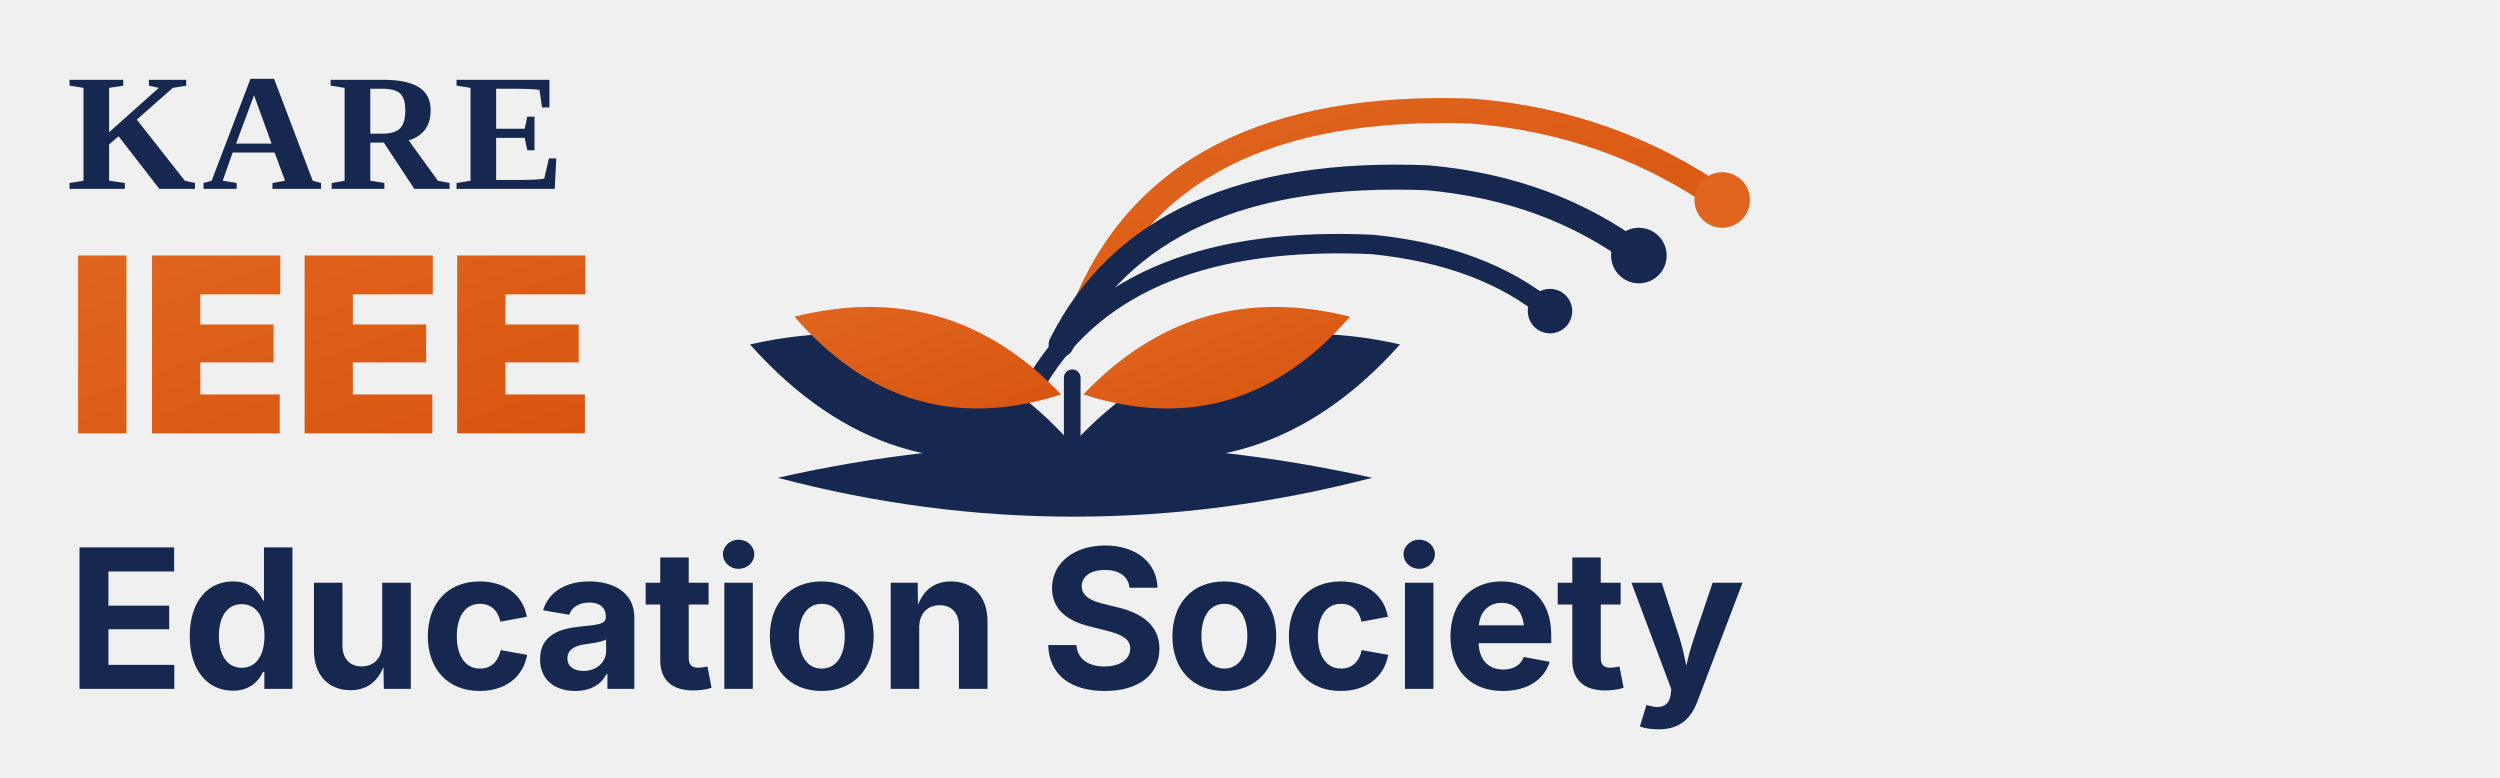
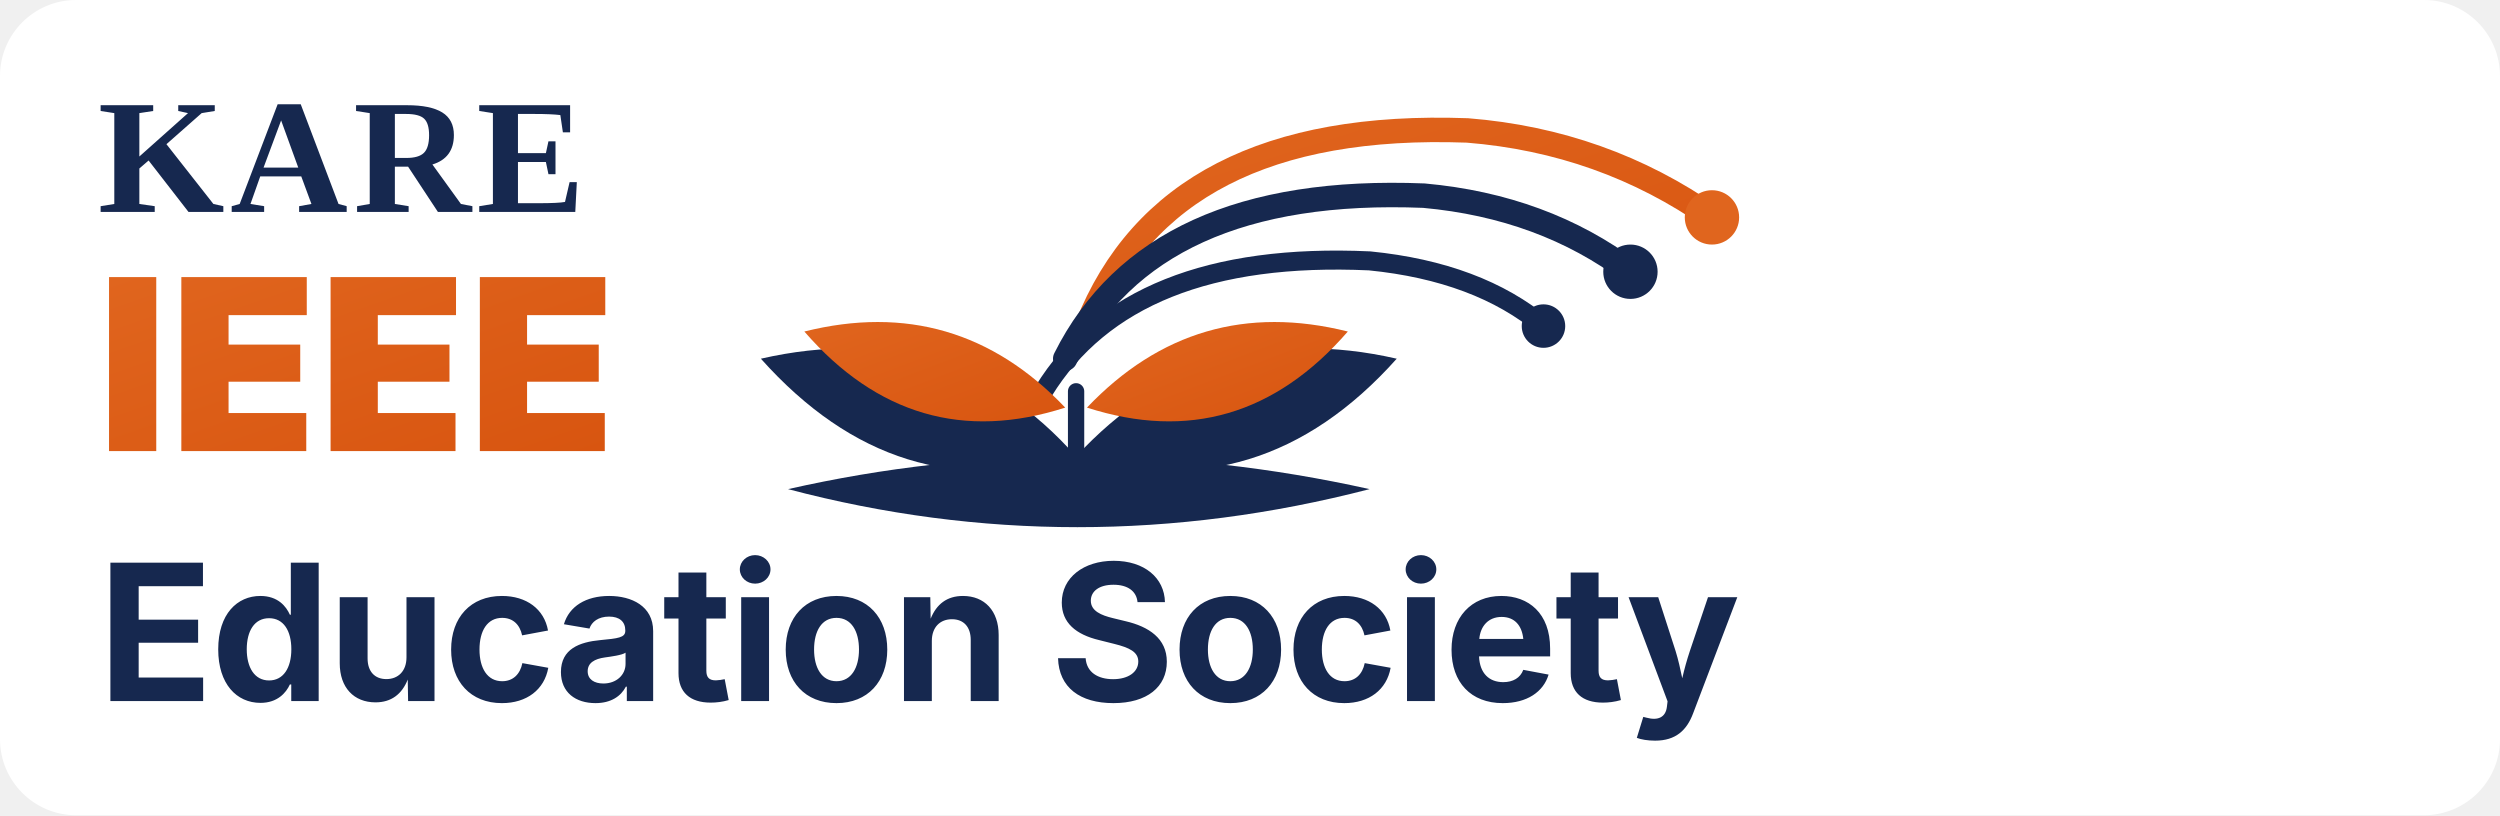
- <svg xmlns="http://www.w3.org/2000/svg" viewBox="0 0 450 140" width="100%" height="100%">
+ <svg xmlns="http://www.w3.org/2000/svg" viewBox="0 0 460 150" width="100%" height="100%">
  <defs>
    <style>
      .logo-serif {
        font-family: 'Times New Roman', Times, Georgia, serif;
        font-weight: 700;
      }
      .logo-sans-heavy {
        font-family: 'Arial Black', 'Inter', 'Segoe UI', sans-serif;
        font-weight: 900;
      }
      .logo-sans-bold {
        font-family: 'Segoe UI', 'Inter', Arial, sans-serif;
        font-weight: 700;
      }
    </style>
    <linearGradient id="ieeeOrange" x1="0%" y1="0%" x2="100%" y2="100%">
      <stop offset="0%" stop-color="#E0651E" />
      <stop offset="100%" stop-color="#D85510" />
    </linearGradient>
  </defs>
-   <text x="12" y="34" class="logo-serif" font-size="30" fill="#16284F" letter-spacing="1">KARE</text>
-   <text x="12" y="78" class="logo-sans-heavy" font-size="44" fill="url(#ieeeOrange)" letter-spacing="0.5">IEEE</text>
-   <text x="12" y="124" class="logo-sans-bold" font-size="35" fill="#16284F" letter-spacing="-0.5">Education Society</text>
-   <g transform="translate(155, 6)">
+   <rect x="0" y="0" width="460" height="150" rx="14" fill="#FFFFFF" />
+   <text x="18" y="39" class="logo-serif" font-size="30" fill="#16284F" letter-spacing="1">KARE</text>
+   <text x="18" y="83" class="logo-sans-heavy" font-size="44" fill="url(#ieeeOrange)" letter-spacing="0.5">IEEE</text>
+   <text x="18" y="129" class="logo-sans-bold" font-size="35" fill="#16284F" letter-spacing="-0.5">Education Society</text>
+   <g transform="translate(160, 10)">
    <path d="M 40 50 Q 55 12 110 14 Q 135 16 155 30" fill="none" stroke="url(#ieeeOrange)" stroke-width="4.5" stroke-linecap="round" />
    <circle cx="155" cy="30" r="5" fill="#E0651E" />
    <path d="M 36 56 Q 52 24 102 26 Q 124 28 140 40" fill="none" stroke="#16284F" stroke-width="4.5" stroke-linecap="round" />
    <circle cx="140" cy="40" r="5" fill="#16284F" />
    <path d="M 32 62 Q 48 36 92 38 Q 112 40 124 50" fill="none" stroke="#16284F" stroke-width="3.5" stroke-linecap="round" />
    <circle cx="124" cy="50" r="4" fill="#16284F" />
    <path d="M -15 80 Q 38 94 92 80 Q 38 68 -15 80 Z" fill="#16284F" />
    <path d="M 38 74 Q 15 48 -20 56 Q 5 84 38 74 Z" fill="#16284F" />
    <path d="M 36 65 Q 16 44 -12 51 Q 8 74 36 65 Z" fill="url(#ieeeOrange)" />
    <path d="M 38 74 Q 62 48 97 56 Q 72 84 38 74 Z" fill="#16284F" />
    <path d="M 40 65 Q 60 44 88 51 Q 68 74 40 65 Z" fill="url(#ieeeOrange)" />
    <path d="M 38 62 L 38 76" stroke="#16284F" stroke-width="3" stroke-linecap="round" />
  </g>
</svg>
